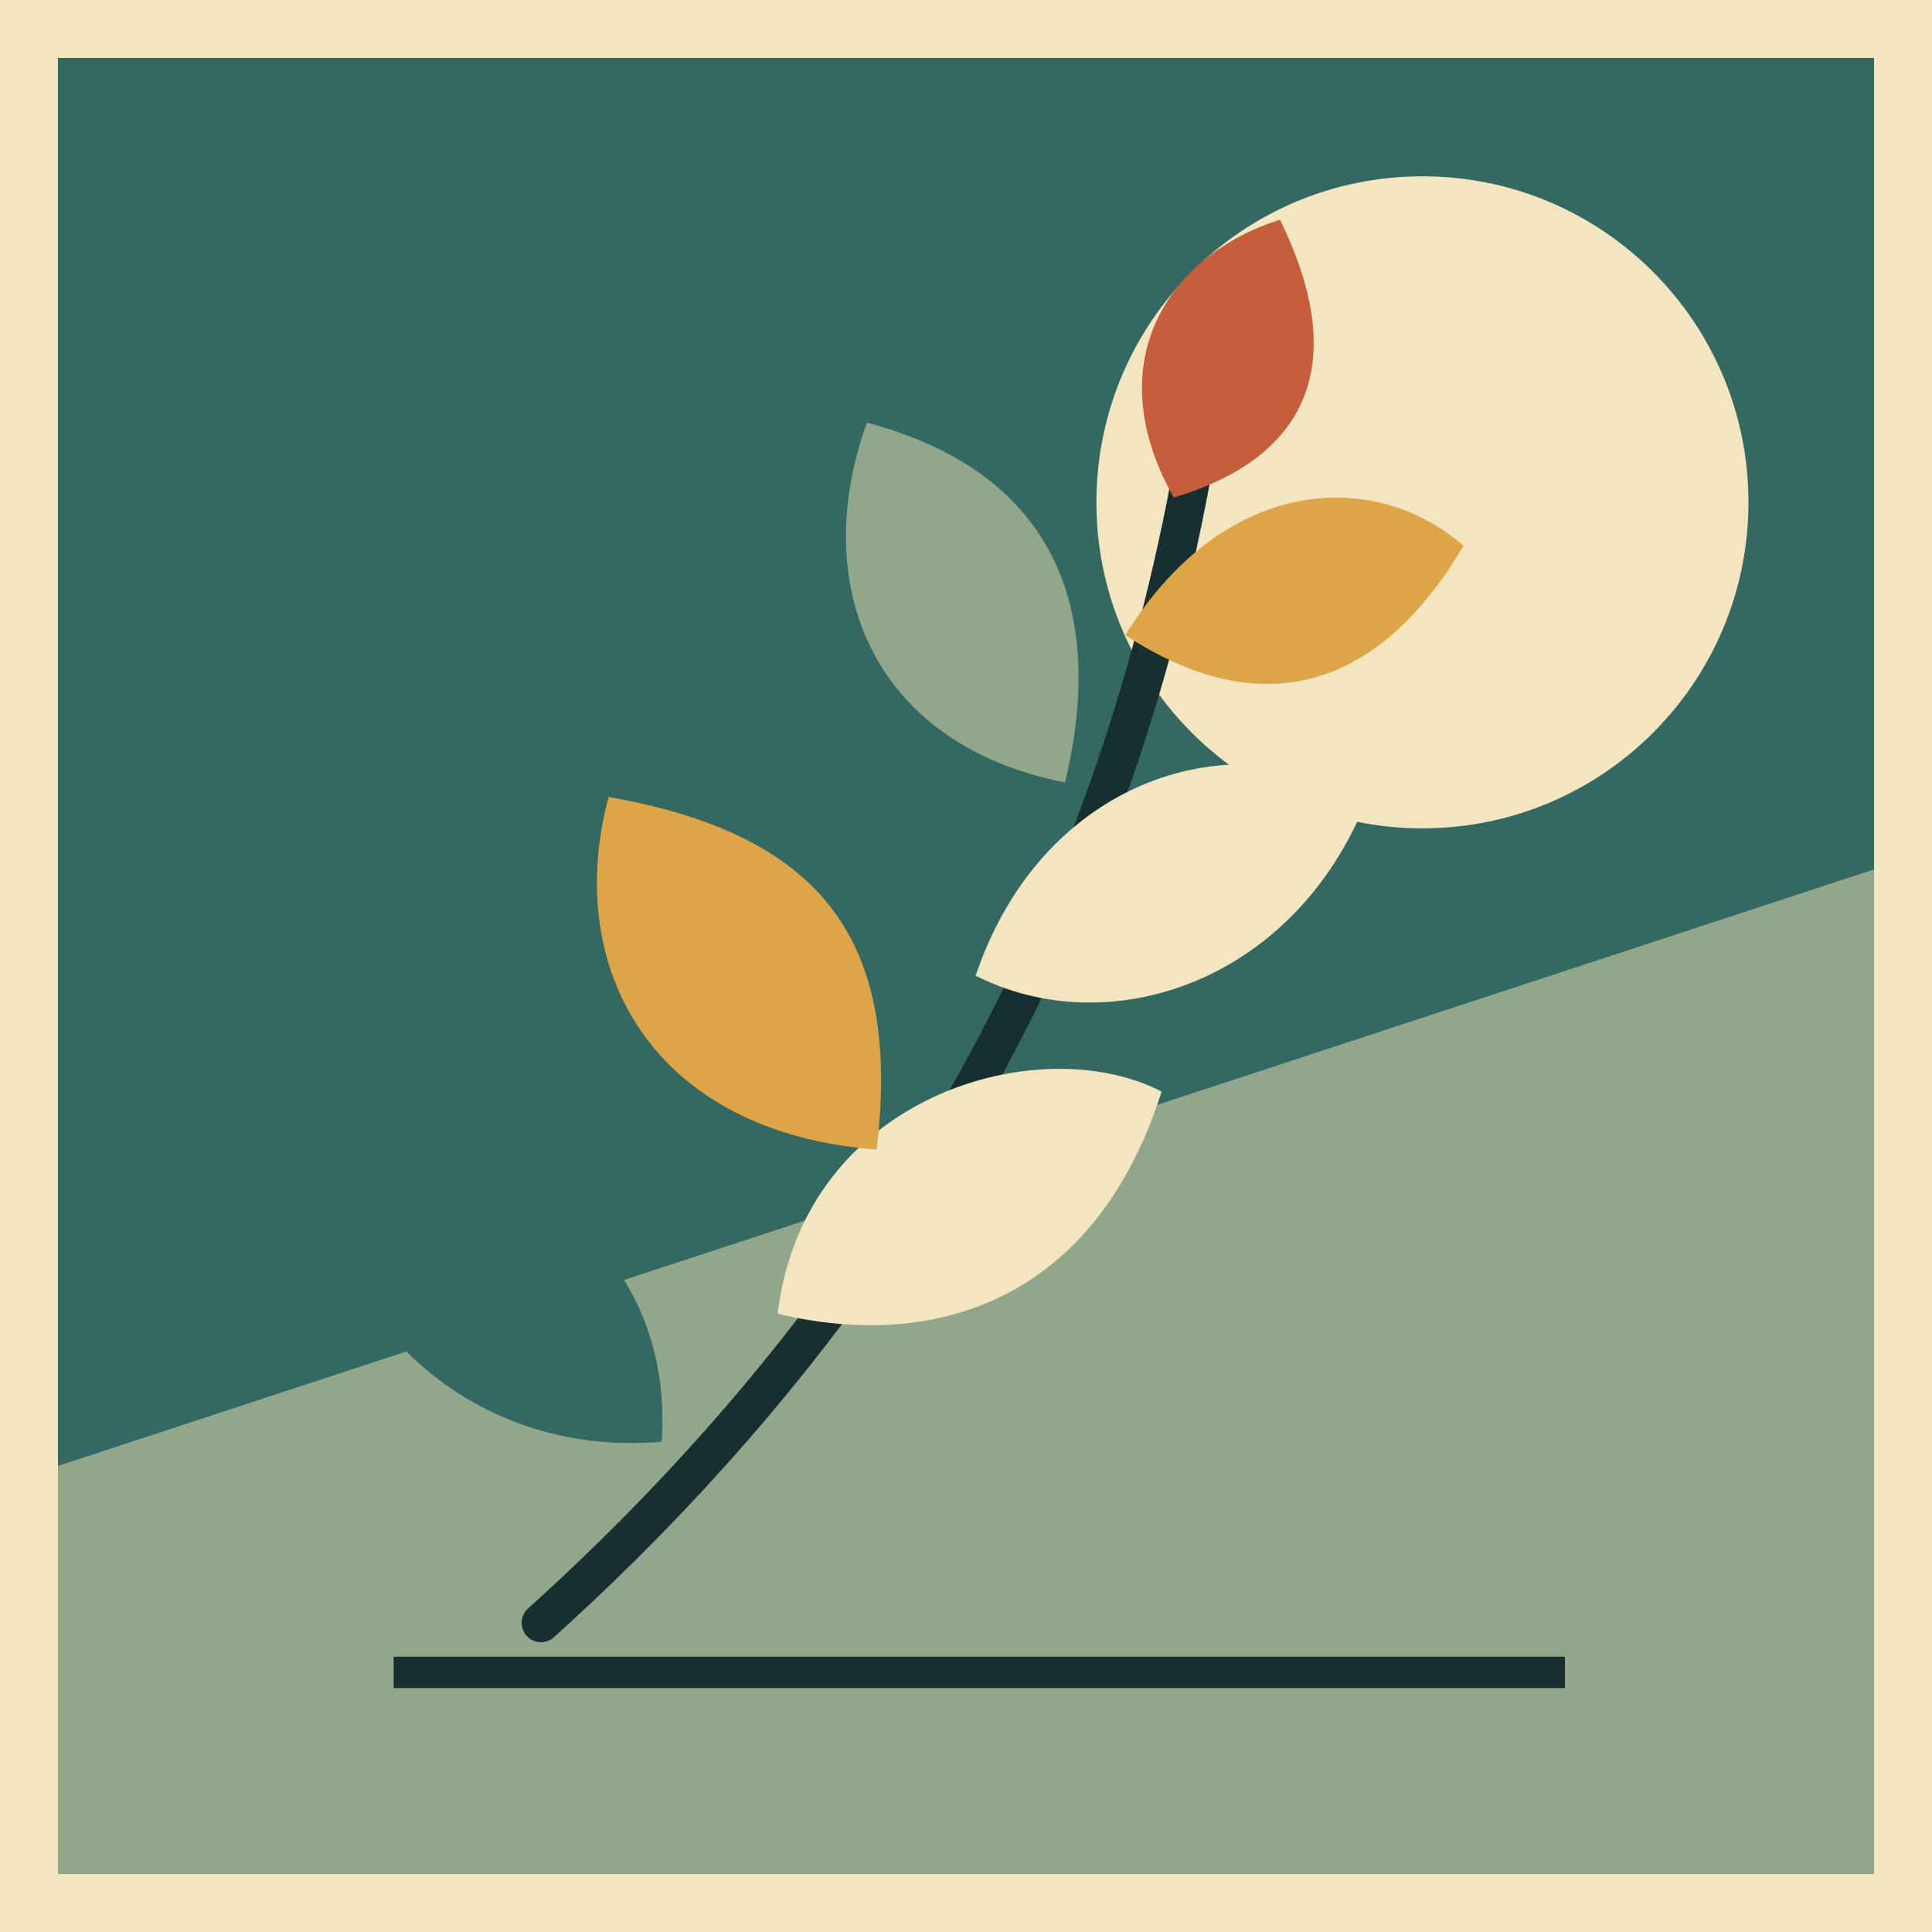
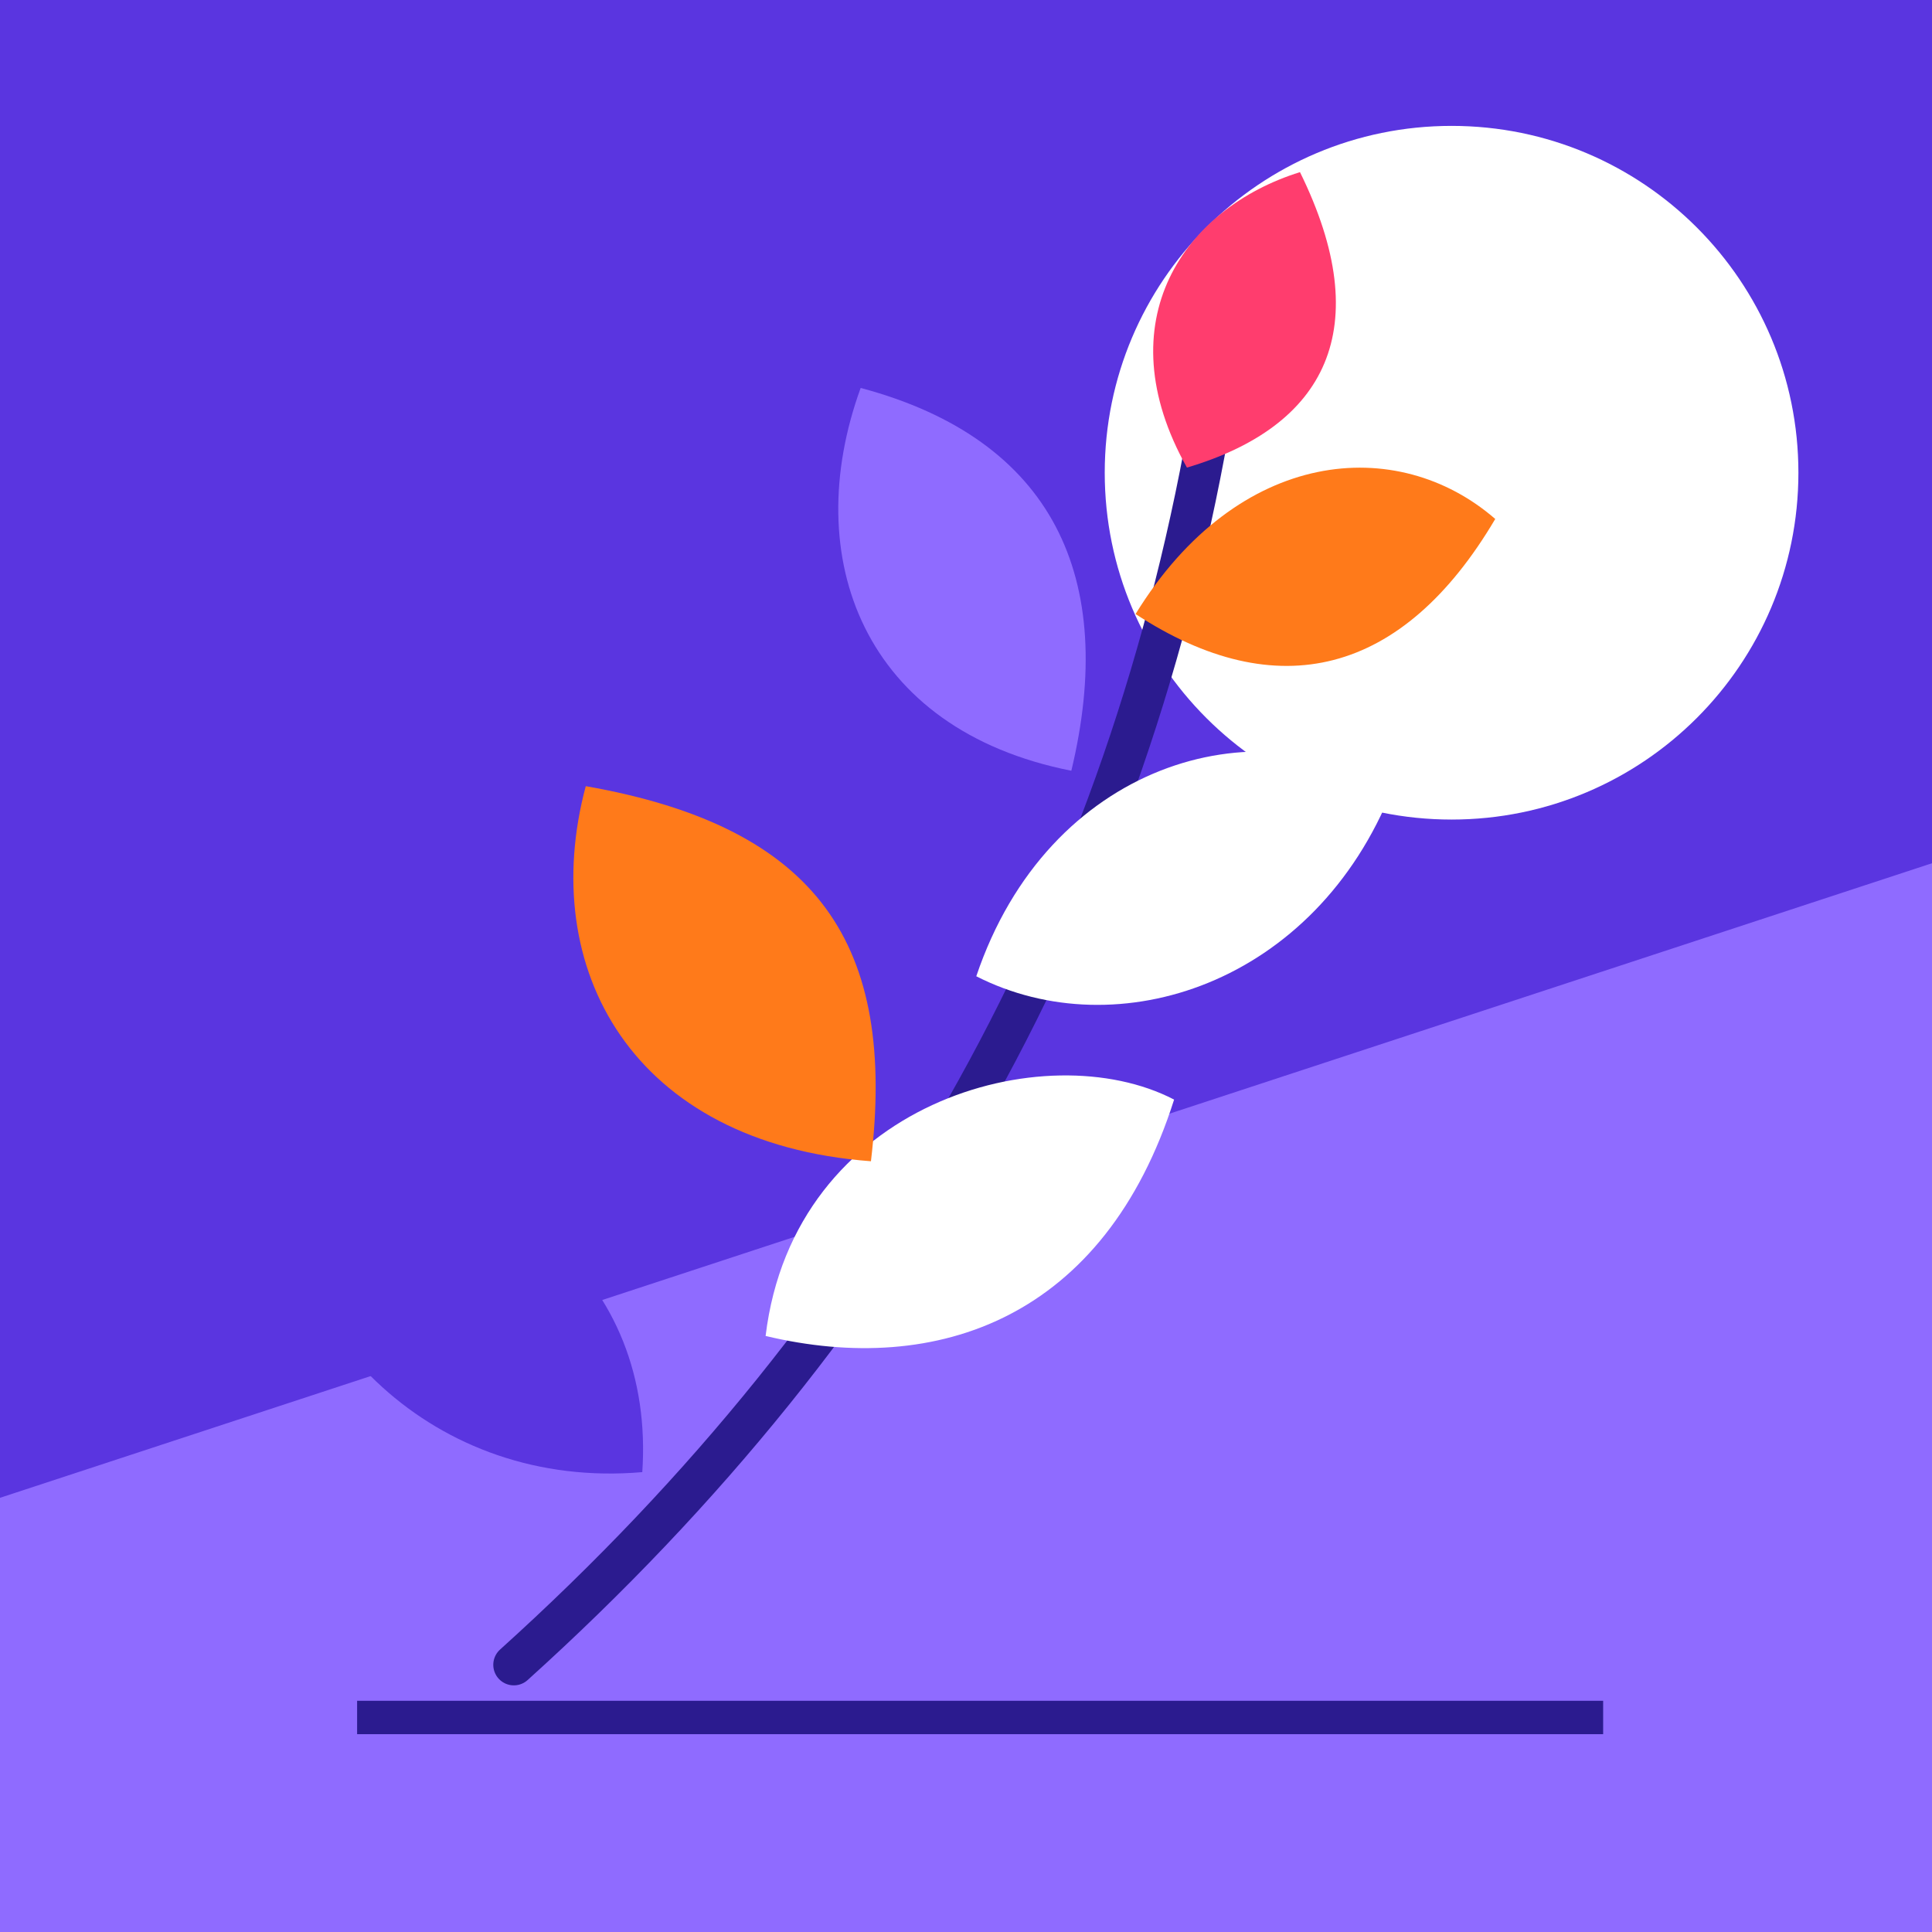
- <svg xmlns="http://www.w3.org/2000/svg" width="800" height="800" viewBox="0 0 800 800" role="img" aria-labelledby="title-bojjhanga desc-bojjhanga">
+ <svg xmlns="http://www.w3.org/2000/svg" width="800" height="800" viewBox="24 24 752 752" role="img" aria-labelledby="title-bojjhanga desc-bojjhanga">
  <defs>
    <clipPath id="crop-bojjhanga">
      <rect x="24" y="24" width="752" height="752" />
    </clipPath>
  </defs>
-   <rect x="0" y="0" width="800" height="800" rx="0" fill="#F2E5BF" />
+   <rect x="0" y="0" width="800" height="800" rx="0" fill="#5A35E0" />
  <g clip-path="url(#crop-bojjhanga)">
-     <rect x="24" y="24" width="752" height="752" rx="0" fill="#346963" />
-     <circle cx="589" cy="208" r="135" fill="#F2E5BF" />
-     <polygon points="24,776 24,607 776,360 776,776" fill="#91A68A" />
-     <path d="M224 672Q448 470 496 182" fill="none" stroke="#182F32" stroke-width="16" stroke-linecap="round" stroke-linejoin="round" />
-     <path d="M274 597C193 604 133 543 130 473C222 471 279 523 274 597Z" fill="#346963" />
-     <path d="M322 544C333 453 431 426 481 452C454 537 389 560 322 544Z" fill="#F2E5BF" />
-     <path d="M363 476C270 469 233 401 252 330C343 346 373 392 363 476Z" fill="#DDA547" />
-     <path d="M404 404C432 321 513 298 566 331C536 407 459 432 404 404Z" fill="#F2E5BF" />
-     <path d="M441 324C360 308 335 241 359 175C434 195 459 249 441 324Z" fill="#91A68A" />
-     <path d="M466 263C506 198 568 193 606 226C570 287 521 299 466 263Z" fill="#DDA547" />
-     <path d="M486 206C454 149 485 105 530 91C560 152 540 190 486 206Z" fill="#C65D3B" />
-     <rect x="163" y="686" width="485" height="13" rx="0" fill="#182F32" />
+     <rect x="24" y="24" width="752" height="752" rx="0" fill="#5A35E0" />
+     <circle cx="589" cy="208" r="135" fill="#FFFFFF" />
+     <polygon points="24,776 24,607 776,360 776,776" fill="#8F6BFF" />
+     <path d="M224 672Q448 470 496 182" fill="none" stroke="#2B1B8F" stroke-width="16" stroke-linecap="round" stroke-linejoin="round" />
+     <path d="M274 597C193 604 133 543 130 473C222 471 279 523 274 597Z" fill="#5A35E0" />
+     <path d="M322 544C333 453 431 426 481 452C454 537 389 560 322 544Z" fill="#FFFFFF" />
+     <path d="M363 476C270 469 233 401 252 330C343 346 373 392 363 476Z" fill="#FF7A1A" />
+     <path d="M404 404C432 321 513 298 566 331C536 407 459 432 404 404Z" fill="#FFFFFF" />
+     <path d="M441 324C360 308 335 241 359 175C434 195 459 249 441 324Z" fill="#8F6BFF" />
+     <path d="M466 263C506 198 568 193 606 226C570 287 521 299 466 263Z" fill="#FF7A1A" />
+     <path d="M486 206C454 149 485 105 530 91C560 152 540 190 486 206Z" fill="#FF3D6E" />
+     <rect x="163" y="686" width="485" height="13" rx="0" fill="#2B1B8F" />
  </g>
</svg>
